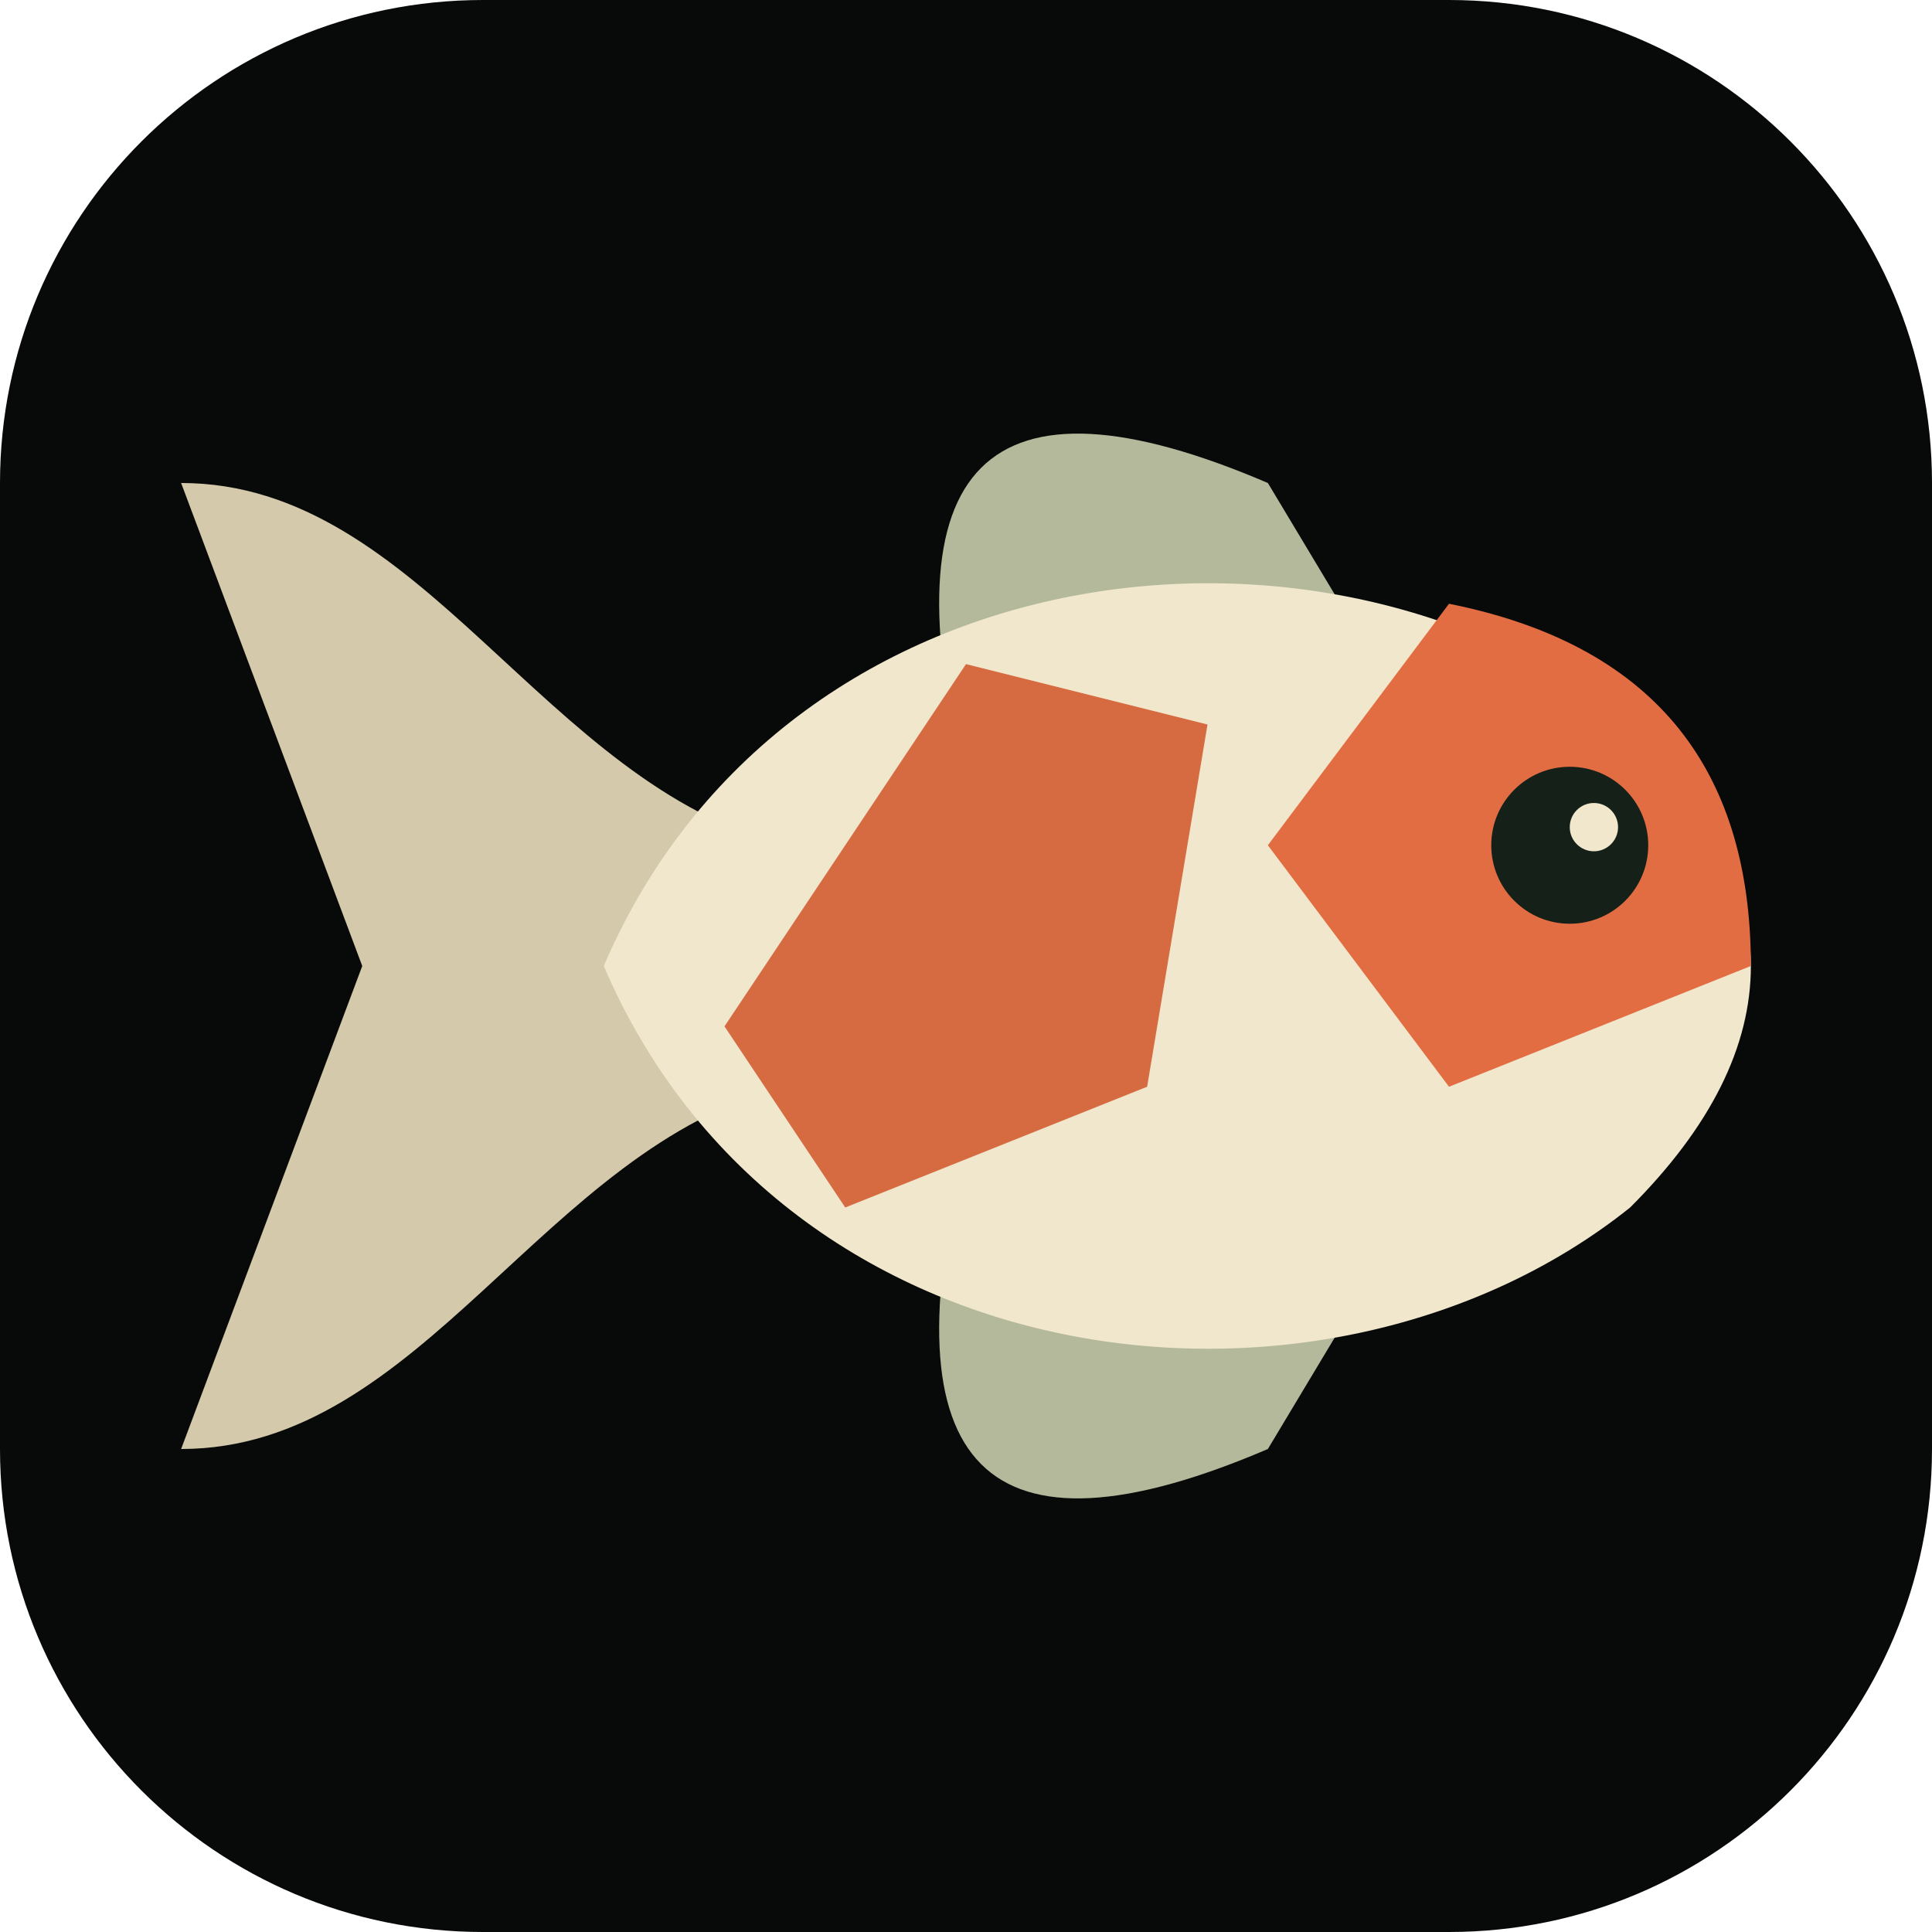
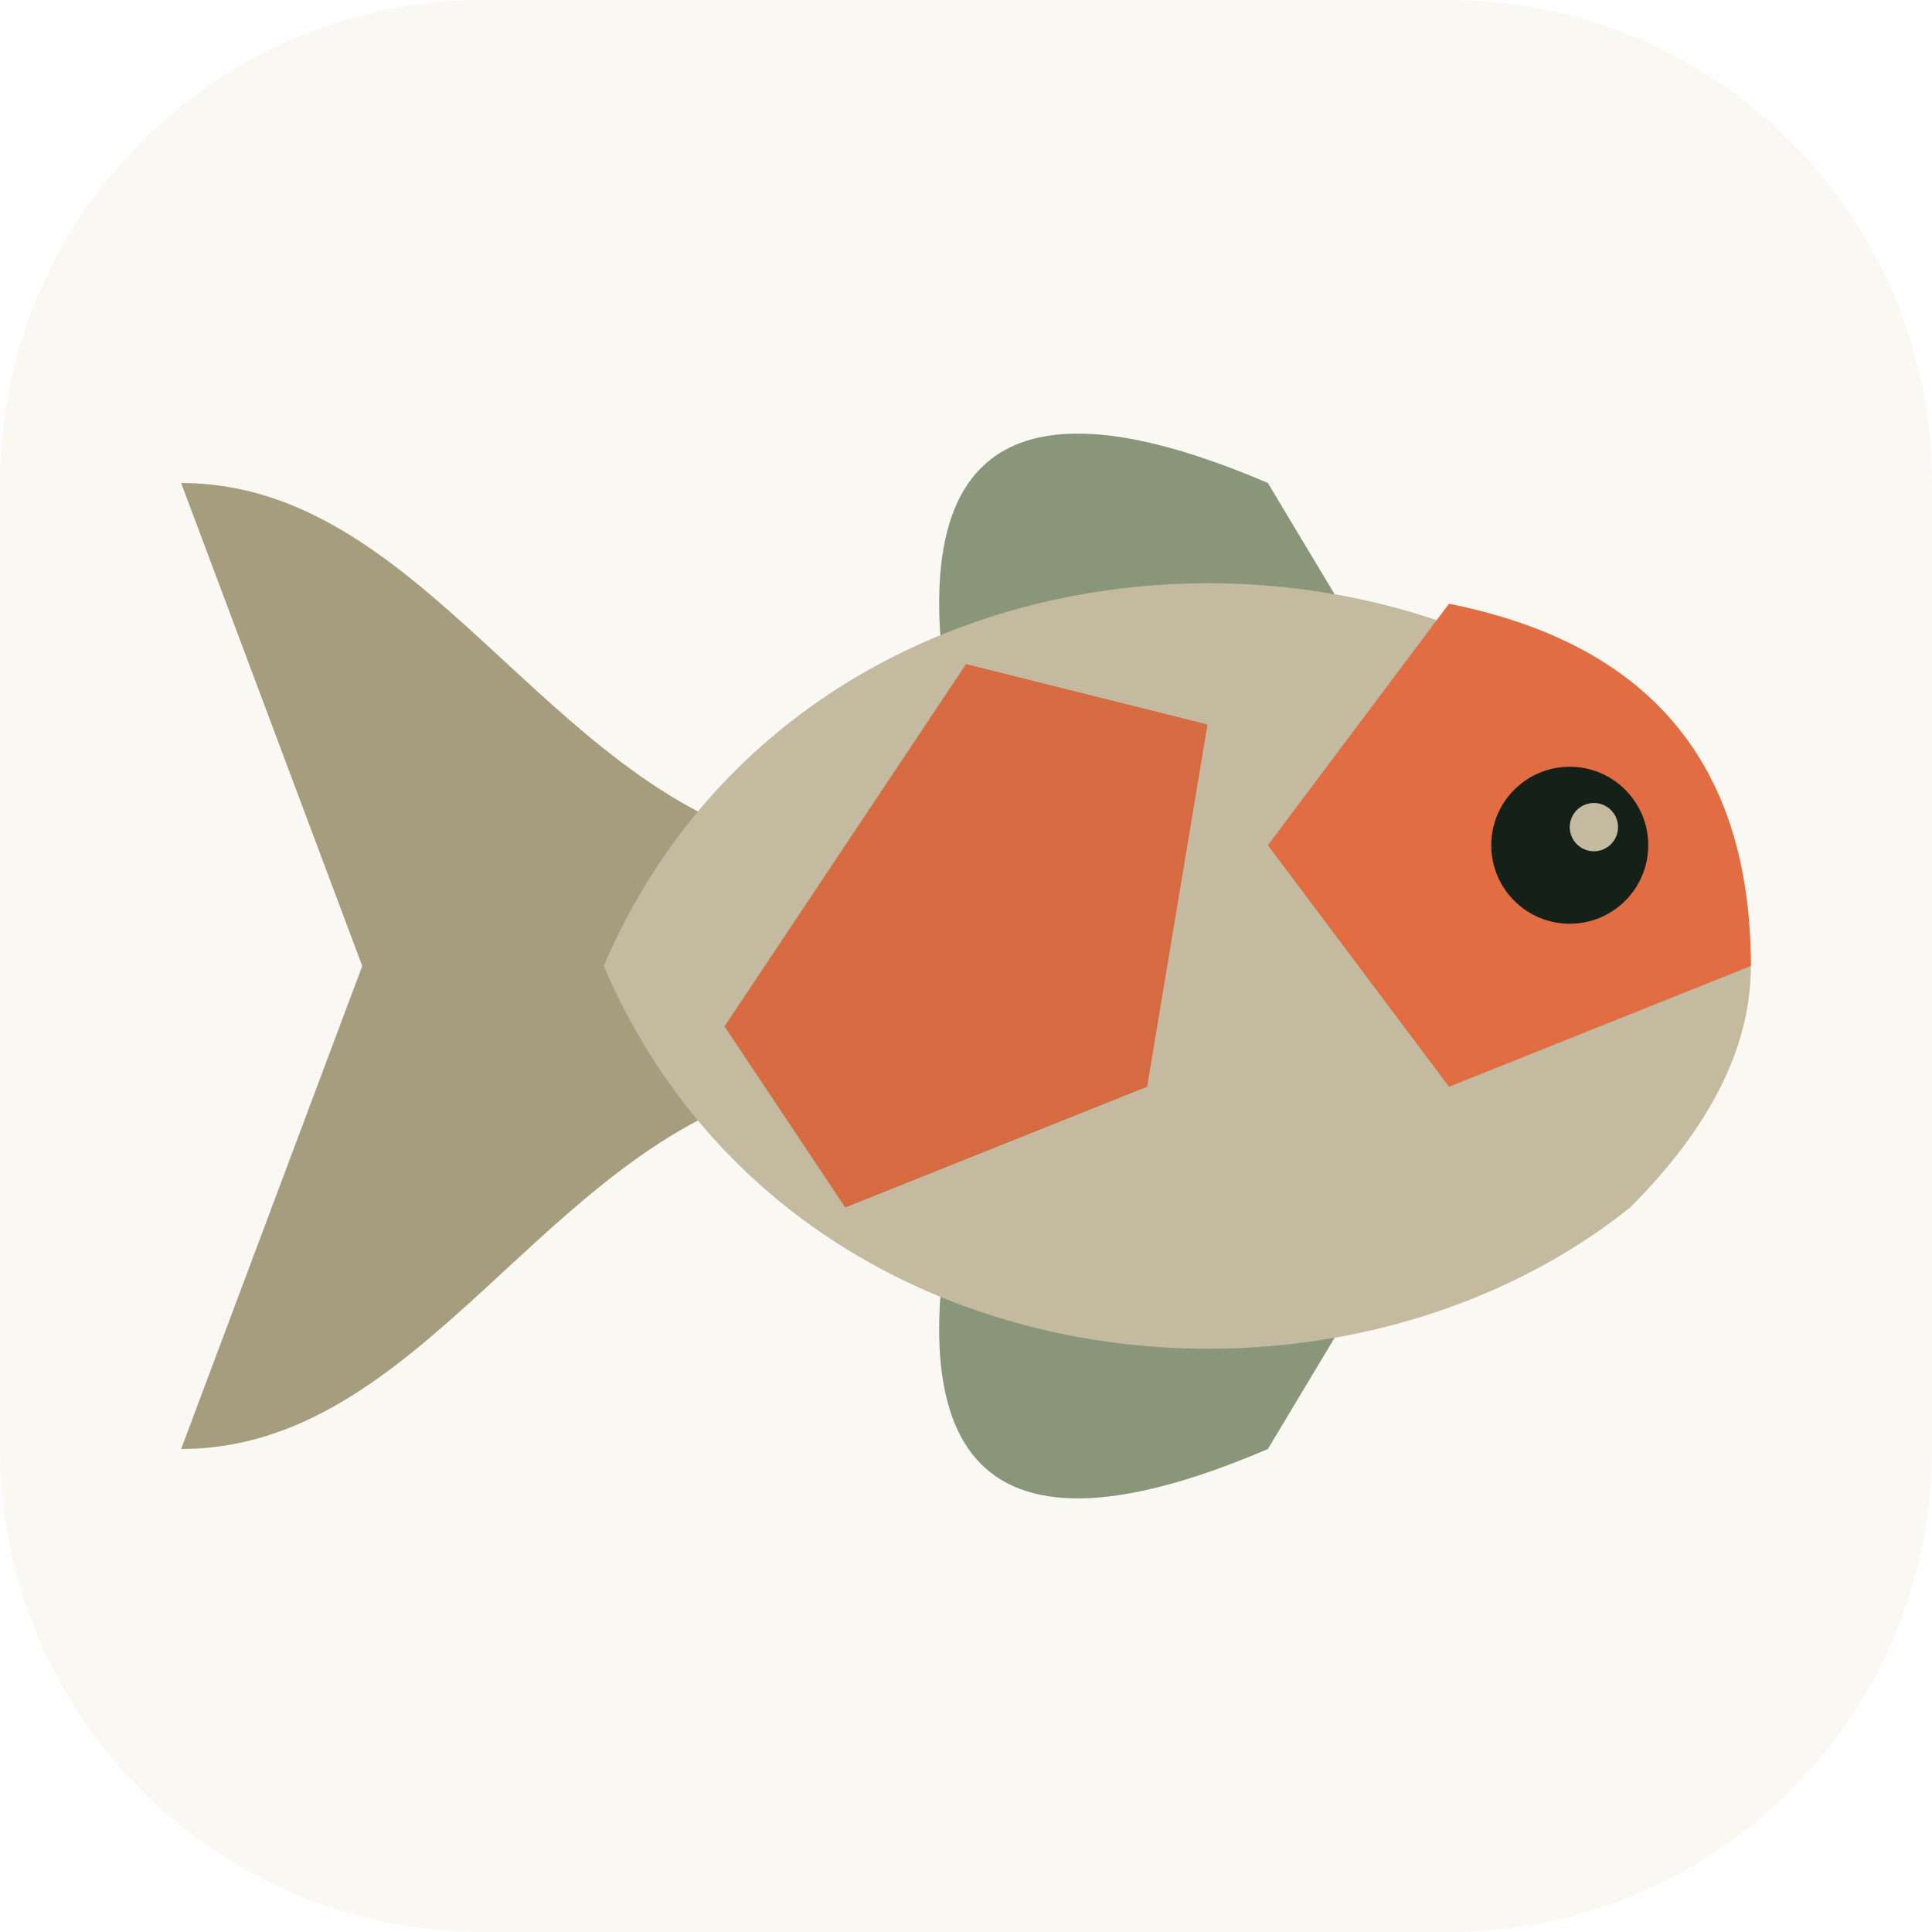
<svg xmlns="http://www.w3.org/2000/svg" viewBox="0 0 32 32">
-   <rect width="32" height="32" rx="8" fill="#080a09" />
-   <path d="M13 14C9 13 7 8 3 8L6 16 3 24C7 24 9 19 13 18Z" fill="#d4c9aa" />
-   <path d="M16 13Q14 5 21 8L24 13M16 19Q14 27 21 24L24 19" fill="#b4b99c" />
-   <path d="M10 16C13 9 22 8 27 12Q31 16 27 20C22 24 13 23 10 16Z" fill="#f0e7cc" />
+   <rect width="32" height="32" rx="8" fill="#faf8f2" />
+   <path d="M13 14C9 13 7 8 3 8L6 16 3 24C7 24 9 19 13 18Z" fill="#a69d7e" />
+   <path d="M16 13Q14 5 21 8L24 13M16 19Q14 27 21 24L24 19" fill="#8a967a" />
+   <path d="M10 16C13 9 22 8 27 12Q31 16 27 20C22 24 13 23 10 16Z" fill="#c4baa0" />
  <path d="M24 10Q29 11 29 16L24 18 21 14Z" fill="#e36d42" />
  <path d="M16 11L20 12 19 18 14 20 12 17Z" fill="#d66a40" />
  <circle cx="26" cy="14" r="1.3" fill="#152019" />
-   <circle cx="26.4" cy="13.7" r=".4" fill="#f0e7cc" />
+   <circle cx="26.4" cy="13.7" r=".4" fill="#c4baa0" />
</svg>
